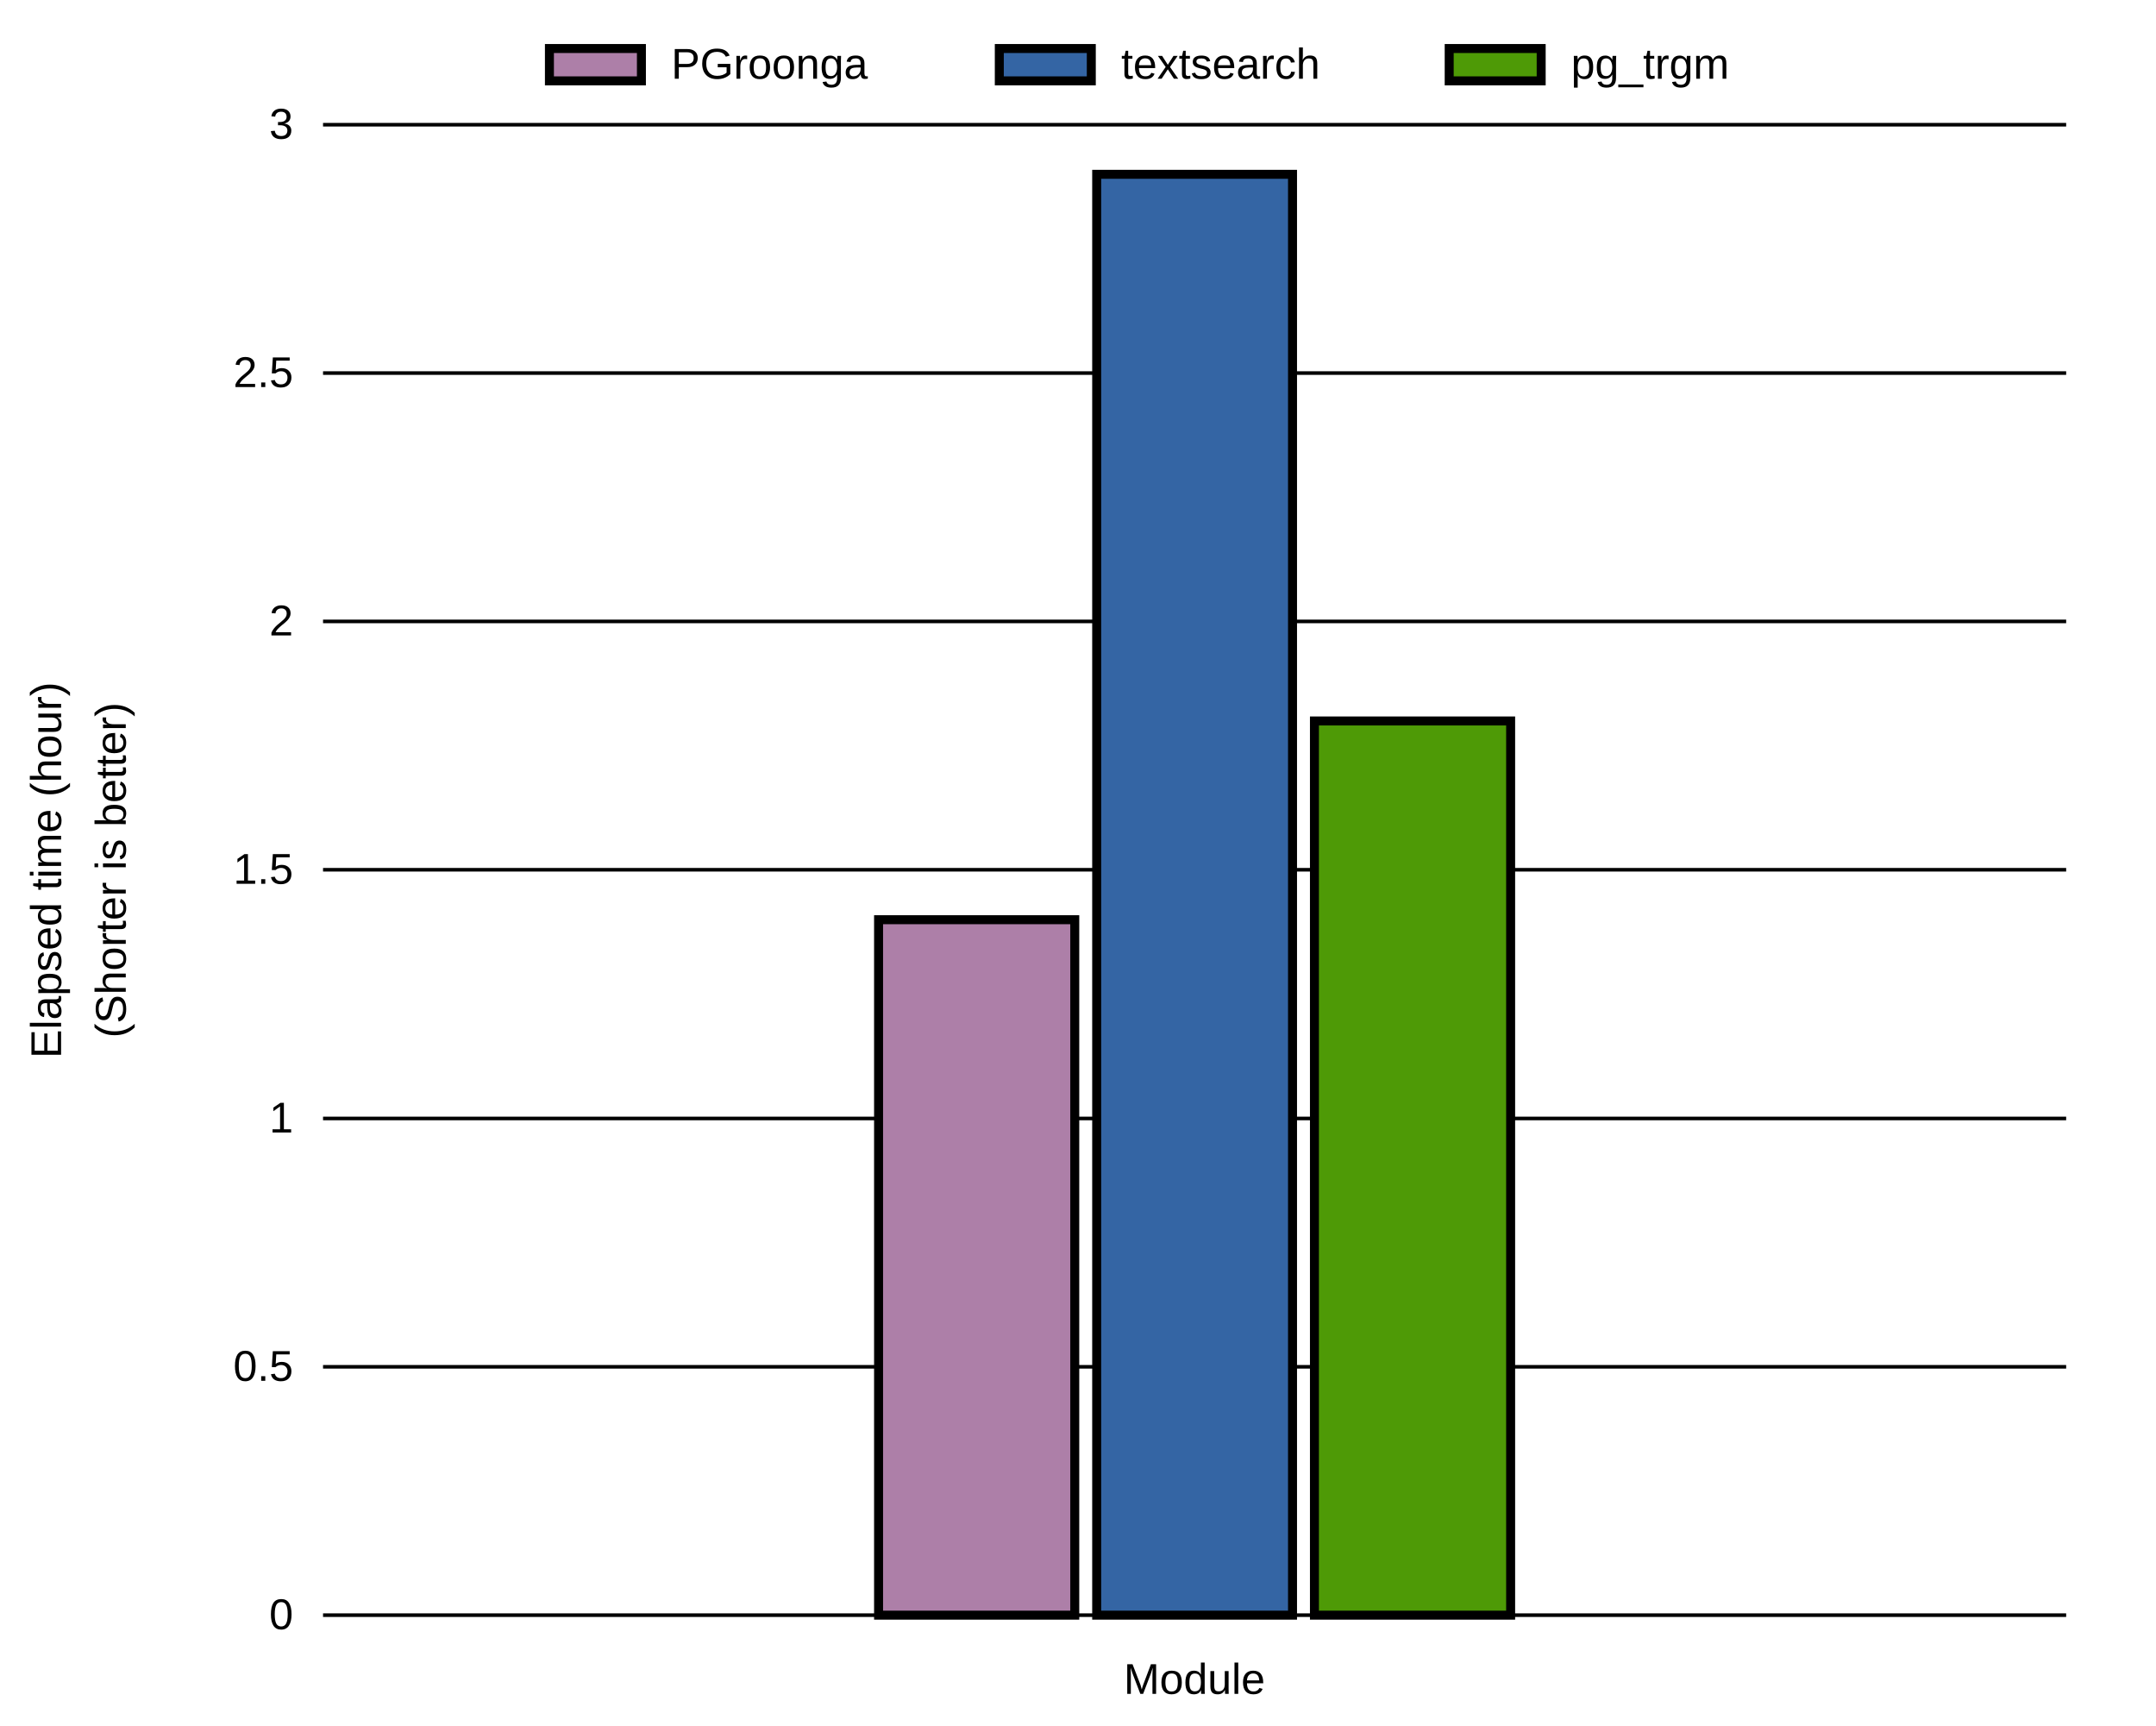
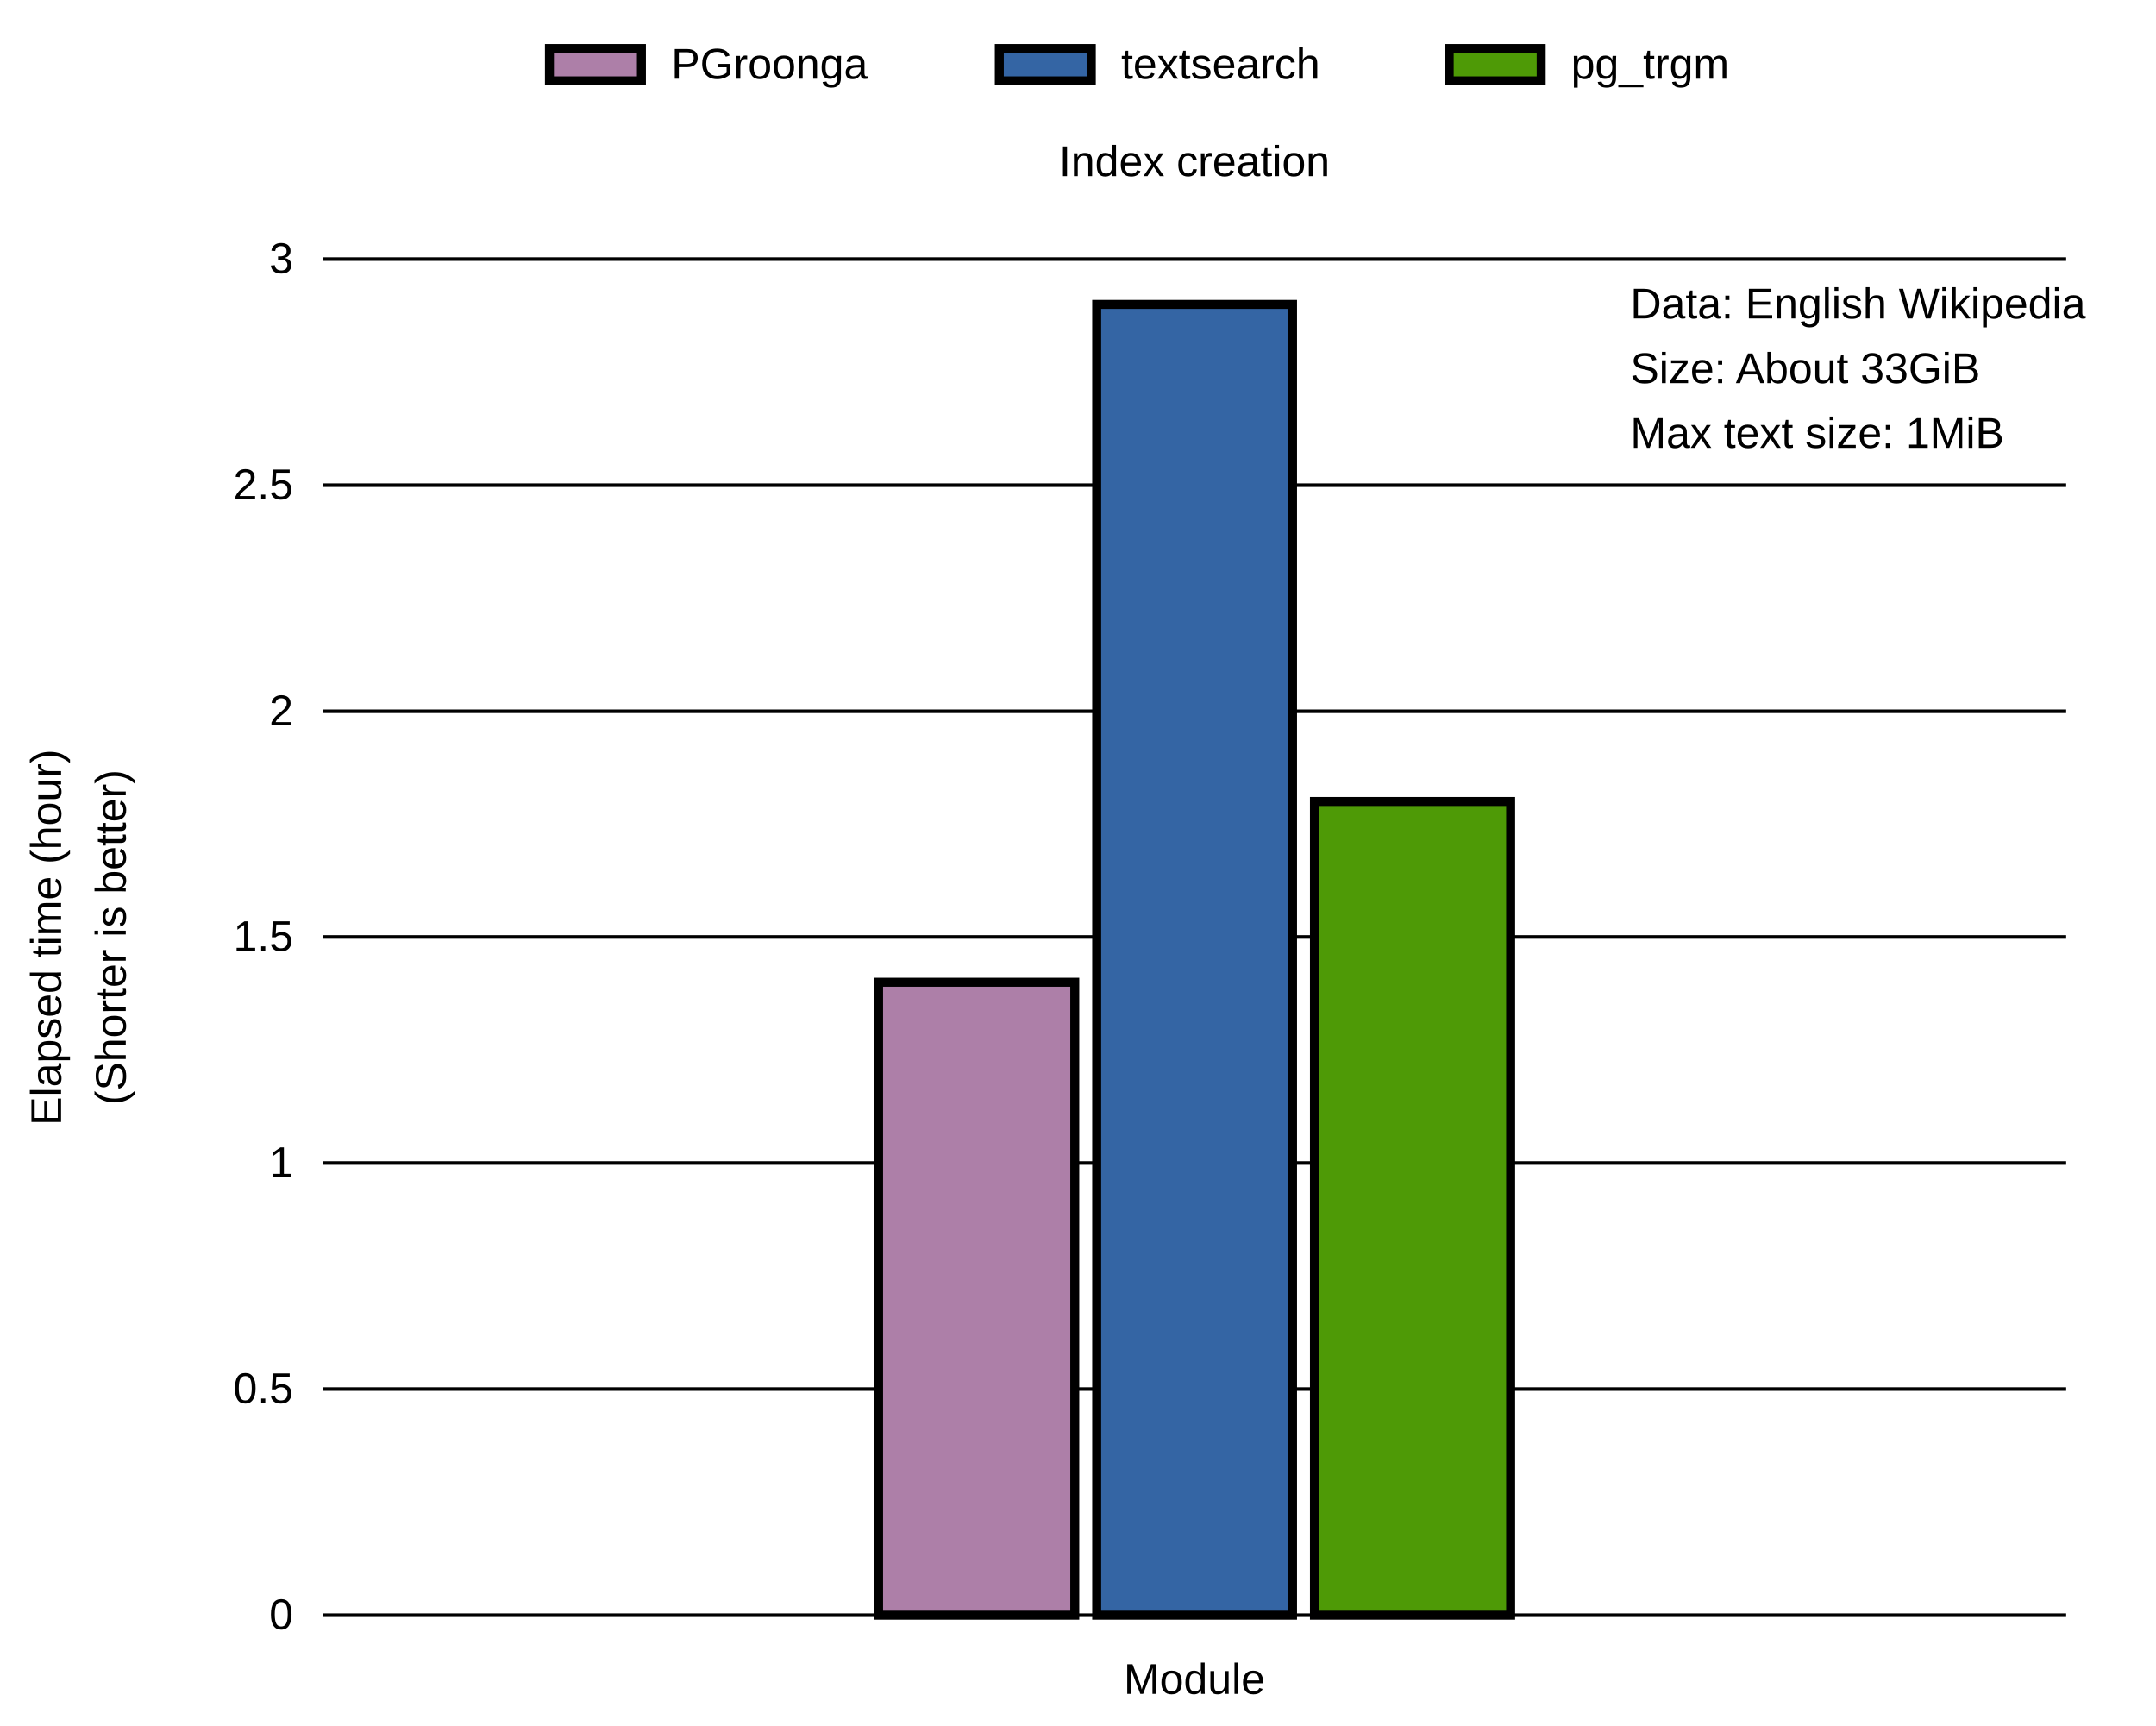
<svg xmlns="http://www.w3.org/2000/svg" xmlns:xlink="http://www.w3.org/1999/xlink" width="600" height="480" viewBox="0 0 600 480">
  <g id="gnuplot_canvas">
    <rect x="0" y="0" width="600" height="480" fill="none" />
    <defs>
      <circle id="gpDot" r="0.5" stroke-width="0.5" />
      <path id="gpPt0" stroke-width="0.222" stroke="currentColor" d="M-1,0 h2 M0,-1 v2" />
      <path id="gpPt1" stroke-width="0.222" stroke="currentColor" d="M-1,-1 L1,1 M1,-1 L-1,1" />
      <path id="gpPt2" stroke-width="0.222" stroke="currentColor" d="M-1,0 L1,0 M0,-1 L0,1 M-1,-1 L1,1 M-1,1 L1,-1" />
      <rect id="gpPt3" stroke-width="0.222" stroke="currentColor" x="-1" y="-1" width="2" height="2" />
      <rect id="gpPt4" stroke-width="0.222" stroke="currentColor" fill="currentColor" x="-1" y="-1" width="2" height="2" />
      <circle id="gpPt5" stroke-width="0.222" stroke="currentColor" cx="0" cy="0" r="1" />
      <use xlink:href="#gpPt5" id="gpPt6" fill="currentColor" stroke="none" />
      <path id="gpPt7" stroke-width="0.222" stroke="currentColor" d="M0,-1.33 L-1.33,0.67 L1.33,0.67 z" />
      <use xlink:href="#gpPt7" id="gpPt8" fill="currentColor" stroke="none" />
      <use xlink:href="#gpPt7" id="gpPt9" stroke="currentColor" transform="rotate(180)" />
      <use xlink:href="#gpPt9" id="gpPt10" fill="currentColor" stroke="none" />
      <use xlink:href="#gpPt3" id="gpPt11" stroke="currentColor" transform="rotate(45)" />
      <use xlink:href="#gpPt11" id="gpPt12" fill="currentColor" stroke="none" />
      <path id="gpPt13" stroke-width="0.222" stroke="currentColor" d="M0,1.330 L1.265,0.411 L0.782,-1.067 L-0.782,-1.076 L-1.265,0.411 z" />
      <use xlink:href="#gpPt13" id="gpPt14" fill="currentColor" stroke="none" />
      <filter id="textbox" filterUnits="objectBoundingBox" x="0" y="0" height="1" width="1">
        <feFlood flood-color="white" flood-opacity="1" result="bgnd" />
        <feComposite in="SourceGraphic" in2="bgnd" operator="atop" />
      </filter>
      <filter id="greybox" filterUnits="objectBoundingBox" x="0" y="0" height="1" width="1">
        <feFlood flood-color="lightgrey" flood-opacity="1" result="grey" />
        <feComposite in="SourceGraphic" in2="grey" operator="atop" />
      </filter>
    </defs>
    <g fill="none" color="white" stroke="currentColor" stroke-width="1.00" stroke-linecap="butt" stroke-linejoin="miter">
</g>
    <g fill="none" color="black" stroke="currentColor" stroke-width="1.00" stroke-linecap="butt" stroke-linejoin="miter">
</g>
    <g fill="none" color="black" stroke="currentColor" stroke-width="1.00" stroke-linecap="butt" stroke-linejoin="miter">
      <path stroke="black" class="gridline" d="M89.9,449.4 L575.0,449.4  " />
    </g>
    <g fill="none" color="black" stroke="currentColor" stroke-width="1.00" stroke-linecap="butt" stroke-linejoin="miter">
      <path stroke="black" d="M89.9,449.4 M575.0,449.4  " />
      <g transform="translate(81.6,453.3)" stroke="none" fill="black" font-family="Arial" font-size="12.00" text-anchor="end">
        <text>
          <tspan font-family="Arial"> 0</tspan>
        </text>
      </g>
    </g>
    <g fill="none" color="black" stroke="currentColor" stroke-width="1.00" stroke-linecap="butt" stroke-linejoin="miter">
</g>
    <g fill="none" color="black" stroke="currentColor" stroke-width="1.00" stroke-linecap="butt" stroke-linejoin="miter">
-       <path stroke="black" class="gridline" d="M89.9,380.3 L575.0,380.3  " />
-     </g>
-     <g fill="none" color="black" stroke="currentColor" stroke-width="1.00" stroke-linecap="butt" stroke-linejoin="miter">
-       <path stroke="black" d="M89.9,380.3 M575.0,380.3  " />
-       <g transform="translate(81.6,384.2)" stroke="none" fill="black" font-family="Arial" font-size="12.00" text-anchor="end">
+       <path stroke="black" class="gridline" d="M89.9,386.5 L575.0,386.5  " />
+     </g>
+     <g fill="none" color="black" stroke="currentColor" stroke-width="1.00" stroke-linecap="butt" stroke-linejoin="miter">
+       <path stroke="black" d="M89.9,386.5 M575.0,386.5  " />
+       <g transform="translate(81.6,390.4)" stroke="none" fill="black" font-family="Arial" font-size="12.00" text-anchor="end">
        <text>
          <tspan font-family="Arial"> 0.5</tspan>
        </text>
      </g>
    </g>
    <g fill="none" color="black" stroke="currentColor" stroke-width="1.00" stroke-linecap="butt" stroke-linejoin="miter">
</g>
    <g fill="none" color="black" stroke="currentColor" stroke-width="1.00" stroke-linecap="butt" stroke-linejoin="miter">
-       <path stroke="black" class="gridline" d="M89.9,311.2 L575.0,311.2  " />
-     </g>
-     <g fill="none" color="black" stroke="currentColor" stroke-width="1.00" stroke-linecap="butt" stroke-linejoin="miter">
-       <path stroke="black" d="M89.9,311.2 M575.0,311.2  " />
-       <g transform="translate(81.6,315.1)" stroke="none" fill="black" font-family="Arial" font-size="12.00" text-anchor="end">
+       <path stroke="black" class="gridline" d="M89.9,323.6 L575.0,323.6  " />
+     </g>
+     <g fill="none" color="black" stroke="currentColor" stroke-width="1.00" stroke-linecap="butt" stroke-linejoin="miter">
+       <path stroke="black" d="M89.9,323.6 M575.0,323.6  " />
+       <g transform="translate(81.6,327.5)" stroke="none" fill="black" font-family="Arial" font-size="12.00" text-anchor="end">
        <text>
          <tspan font-family="Arial"> 1</tspan>
        </text>
      </g>
    </g>
    <g fill="none" color="black" stroke="currentColor" stroke-width="1.00" stroke-linecap="butt" stroke-linejoin="miter">
</g>
    <g fill="none" color="black" stroke="currentColor" stroke-width="1.00" stroke-linecap="butt" stroke-linejoin="miter">
-       <path stroke="black" class="gridline" d="M89.9,242.0 L575.0,242.0  " />
-     </g>
-     <g fill="none" color="black" stroke="currentColor" stroke-width="1.00" stroke-linecap="butt" stroke-linejoin="miter">
-       <path stroke="black" d="M89.9,242.0 M575.0,242.0  " />
-       <g transform="translate(81.6,245.9)" stroke="none" fill="black" font-family="Arial" font-size="12.00" text-anchor="end">
+       <path stroke="black" class="gridline" d="M89.9,260.7 L575.0,260.7  " />
+     </g>
+     <g fill="none" color="black" stroke="currentColor" stroke-width="1.00" stroke-linecap="butt" stroke-linejoin="miter">
+       <path stroke="black" d="M89.9,260.7 M575.0,260.7  " />
+       <g transform="translate(81.6,264.6)" stroke="none" fill="black" font-family="Arial" font-size="12.00" text-anchor="end">
        <text>
          <tspan font-family="Arial"> 1.5</tspan>
        </text>
      </g>
    </g>
    <g fill="none" color="black" stroke="currentColor" stroke-width="1.00" stroke-linecap="butt" stroke-linejoin="miter">
</g>
    <g fill="none" color="black" stroke="currentColor" stroke-width="1.00" stroke-linecap="butt" stroke-linejoin="miter">
-       <path stroke="black" class="gridline" d="M89.9,172.9 L575.0,172.9  " />
-     </g>
-     <g fill="none" color="black" stroke="currentColor" stroke-width="1.00" stroke-linecap="butt" stroke-linejoin="miter">
-       <path stroke="black" d="M89.9,172.9 M575.0,172.9  " />
-       <g transform="translate(81.6,176.8)" stroke="none" fill="black" font-family="Arial" font-size="12.00" text-anchor="end">
+       <path stroke="black" class="gridline" d="M89.9,197.9 L575.0,197.9  " />
+     </g>
+     <g fill="none" color="black" stroke="currentColor" stroke-width="1.00" stroke-linecap="butt" stroke-linejoin="miter">
+       <path stroke="black" d="M89.9,197.9 M575.0,197.9  " />
+       <g transform="translate(81.6,201.8)" stroke="none" fill="black" font-family="Arial" font-size="12.00" text-anchor="end">
        <text>
          <tspan font-family="Arial"> 2</tspan>
        </text>
      </g>
    </g>
    <g fill="none" color="black" stroke="currentColor" stroke-width="1.00" stroke-linecap="butt" stroke-linejoin="miter">
</g>
    <g fill="none" color="black" stroke="currentColor" stroke-width="1.00" stroke-linecap="butt" stroke-linejoin="miter">
-       <path stroke="black" class="gridline" d="M89.9,103.8 L575.0,103.8  " />
-     </g>
-     <g fill="none" color="black" stroke="currentColor" stroke-width="1.00" stroke-linecap="butt" stroke-linejoin="miter">
-       <path stroke="black" d="M89.9,103.8 M575.0,103.8  " />
-       <g transform="translate(81.6,107.7)" stroke="none" fill="black" font-family="Arial" font-size="12.00" text-anchor="end">
+       <path stroke="black" class="gridline" d="M89.9,135.0 L575.0,135.0  " />
+     </g>
+     <g fill="none" color="black" stroke="currentColor" stroke-width="1.00" stroke-linecap="butt" stroke-linejoin="miter">
+       <path stroke="black" d="M89.9,135.0 M575.0,135.0  " />
+       <g transform="translate(81.6,138.9)" stroke="none" fill="black" font-family="Arial" font-size="12.00" text-anchor="end">
        <text>
          <tspan font-family="Arial"> 2.5</tspan>
        </text>
      </g>
    </g>
    <g fill="none" color="black" stroke="currentColor" stroke-width="1.00" stroke-linecap="butt" stroke-linejoin="miter">
</g>
    <g fill="none" color="black" stroke="currentColor" stroke-width="1.00" stroke-linecap="butt" stroke-linejoin="miter">
-       <path stroke="black" class="gridline" d="M89.9,34.7 L575.0,34.7  " />
-     </g>
-     <g fill="none" color="black" stroke="currentColor" stroke-width="1.00" stroke-linecap="butt" stroke-linejoin="miter">
-       <path stroke="black" d="M89.9,34.7 M575.0,34.7  " />
-       <g transform="translate(81.6,38.6)" stroke="none" fill="black" font-family="Arial" font-size="12.00" text-anchor="end">
+       <path stroke="black" class="gridline" d="M89.9,72.1 L575.0,72.1  " />
+     </g>
+     <g fill="none" color="black" stroke="currentColor" stroke-width="1.00" stroke-linecap="butt" stroke-linejoin="miter">
+       <path stroke="black" d="M89.9,72.1 M575.0,72.1  " />
+       <g transform="translate(81.6,76.0)" stroke="none" fill="black" font-family="Arial" font-size="12.00" text-anchor="end">
        <text>
          <tspan font-family="Arial"> 3</tspan>
        </text>
      </g>
    </g>
    <g fill="none" color="black" stroke="currentColor" stroke-width="1.00" stroke-linecap="butt" stroke-linejoin="miter">
- </g>
-     <g fill="none" color="black" stroke="currentColor" stroke-width="1.00" stroke-linecap="butt" stroke-linejoin="miter">
-       <g transform="translate(17.0,242.1) rotate(270)" stroke="none" fill="black" font-family="Arial" font-size="12.00" text-anchor="middle">
+       <g transform="translate(453.7,88.6)" stroke="none" fill="black" font-family="Arial" font-size="12.00" text-anchor="start">
+         <text>
+           <tspan font-family="Arial">Data: English Wikipedia</tspan>
+         </text>
+       </g>
+       <g transform="translate(453.7,106.6)" stroke="none" fill="black" font-family="Arial" font-size="12.00" text-anchor="start">
+         <text>
+           <tspan font-family="Arial">Size: About 33GiB</tspan>
+         </text>
+       </g>
+       <g transform="translate(453.7,124.6)" stroke="none" fill="black" font-family="Arial" font-size="12.00" text-anchor="start">
+         <text>
+           <tspan font-family="Arial">Max text size: 1MiB</tspan>
+         </text>
+       </g>
+     </g>
+     <g fill="none" color="black" stroke="currentColor" stroke-width="1.00" stroke-linecap="butt" stroke-linejoin="miter">
+       <g transform="translate(17.0,260.8) rotate(270)" stroke="none" fill="black" font-family="Arial" font-size="12.00" text-anchor="middle">
        <text>
          <tspan font-family="Arial">Elapsed time (hour)</tspan>
        </text>
      </g>
-       <g transform="translate(35.0,242.1) rotate(270)" stroke="none" fill="black" font-family="Arial" font-size="12.00" text-anchor="middle">
+       <g transform="translate(35.0,260.8) rotate(270)" stroke="none" fill="black" font-family="Arial" font-size="12.00" text-anchor="middle">
        <text>
          <tspan font-family="Arial">(Shorter is better)</tspan>
        </text>
      </g>
    </g>
    <g fill="none" color="black" stroke="currentColor" stroke-width="1.00" stroke-linecap="butt" stroke-linejoin="miter">
      <g transform="translate(332.4,471.3)" stroke="none" fill="black" font-family="Arial" font-size="12.00" text-anchor="middle">
        <text>
          <tspan font-family="Arial">Module</tspan>
        </text>
      </g>
    </g>
    <g fill="none" color="black" stroke="currentColor" stroke-width="1.00" stroke-linecap="butt" stroke-linejoin="miter">
- </g>
+       <g transform="translate(332.4,49.0)" stroke="none" fill="black" font-family="Arial" font-size="12.00" text-anchor="middle">
+         <text>
+           <tspan font-family="Arial">Index creation</tspan>
+         </text>
+       </g>
+     </g>
    <g id="gnuplot_plot_1">
-       <g fill="none" color="white" stroke="currentColor" stroke-width="2.50" stroke-linecap="butt" stroke-linejoin="miter">
+       <g fill="none" color="white" stroke="black" stroke-width="2.50" stroke-linecap="butt" stroke-linejoin="miter">
</g>
      <g fill="none" color="black" stroke="currentColor" stroke-width="2.50" stroke-linecap="butt" stroke-linejoin="miter">
        <g transform="translate(186.8,21.9)" stroke="none" fill="black" font-family="Arial" font-size="12.00" text-anchor="start">
          <text>
            <tspan font-family="Arial">PGroonga</tspan>
          </text>
        </g>
      </g>
      <g fill="none" color="black" stroke="currentColor" stroke-width="2.50" stroke-linecap="butt" stroke-linejoin="miter">
        <g stroke="none" shape-rendering="crispEdges">
          <polygon fill="rgb(173, 127, 168)" points="152.9,22.5 178.5,22.5 178.5,13.5 152.9,13.5 " />
        </g>
        <path stroke="black" d="M152.9,22.5 L178.5,22.5 L178.5,13.5 L152.9,13.5 L152.9,22.5 Z  " />
      </g>
      <g fill="none" color="black" stroke="currentColor" stroke-width="2.50" stroke-linecap="butt" stroke-linejoin="miter">
        <g stroke="none" shape-rendering="crispEdges">
-           <polygon fill="rgb(173, 127, 168)" points="244.5,449.4 299.2,449.4 299.2,255.8 244.5,255.8 " />
-         </g>
-         <path stroke="black" d="M244.5,449.4 L244.5,255.9 L299.1,255.9 L299.1,449.4 L244.5,449.4 Z  " />
+           <polygon fill="rgb(173, 127, 168)" points="244.5,449.4 299.2,449.4 299.2,273.2 244.5,273.2 " />
+         </g>
+         <path stroke="black" d="M244.5,449.4 L244.5,273.3 L299.1,273.3 L299.1,449.4 L244.5,449.4 Z  " />
      </g>
      <g fill="none" color="black" stroke="currentColor" stroke-width="2.50" stroke-linecap="butt" stroke-linejoin="miter">
</g>
    </g>
    <g id="gnuplot_plot_2">
      <g fill="none" color="black" stroke="currentColor" stroke-width="2.50" stroke-linecap="butt" stroke-linejoin="miter">
        <g transform="translate(312.0,21.9)" stroke="none" fill="black" font-family="Arial" font-size="12.00" text-anchor="start">
          <text>
            <tspan font-family="Arial">textsearch</tspan>
          </text>
        </g>
      </g>
      <g fill="none" color="black" stroke="currentColor" stroke-width="2.50" stroke-linecap="butt" stroke-linejoin="miter">
        <g stroke="none" shape-rendering="crispEdges">
          <polygon fill="rgb( 52, 101, 164)" points="278.1,22.5 303.7,22.5 303.7,13.5 278.1,13.5 " />
        </g>
        <path stroke="black" d="M278.1,22.5 L303.7,22.5 L303.7,13.5 L278.1,13.5 L278.1,22.5 Z  " />
      </g>
      <g fill="none" color="black" stroke="currentColor" stroke-width="2.50" stroke-linecap="butt" stroke-linejoin="miter">
        <g stroke="none" shape-rendering="crispEdges">
-           <polygon fill="rgb( 52, 101, 164)" points="305.2,449.4 359.8,449.4 359.8,48.4 305.2,48.4 " />
-         </g>
-         <path stroke="black" d="M305.2,449.4 L305.2,48.5 L359.7,48.5 L359.7,449.4 L305.2,449.4 Z  " />
+           <polygon fill="rgb( 52, 101, 164)" points="305.2,449.4 359.8,449.4 359.8,84.6 305.2,84.6 " />
+         </g>
+         <path stroke="black" d="M305.2,449.4 L305.2,84.7 L359.7,84.7 L359.7,449.4 L305.2,449.4 Z  " />
      </g>
      <g fill="none" color="black" stroke="currentColor" stroke-width="2.50" stroke-linecap="butt" stroke-linejoin="miter">
</g>
    </g>
    <g id="gnuplot_plot_3">
      <g fill="none" color="black" stroke="currentColor" stroke-width="2.50" stroke-linecap="butt" stroke-linejoin="miter">
        <g transform="translate(437.2,21.9)" stroke="none" fill="black" font-family="Arial" font-size="12.00" text-anchor="start">
          <text>
            <tspan font-family="Arial">pg_trgm</tspan>
          </text>
        </g>
      </g>
      <g fill="none" color="black" stroke="currentColor" stroke-width="2.50" stroke-linecap="butt" stroke-linejoin="miter">
        <g stroke="none" shape-rendering="crispEdges">
          <polygon fill="rgb( 78, 154,   6)" points="403.3,22.5 428.9,22.5 428.9,13.5 403.3,13.5 " />
        </g>
        <path stroke="black" d="M403.3,22.5 L428.9,22.5 L428.9,13.5 L403.3,13.5 L403.3,22.5 Z  " />
      </g>
      <g fill="none" color="black" stroke="currentColor" stroke-width="2.50" stroke-linecap="butt" stroke-linejoin="miter">
        <g stroke="none" shape-rendering="crispEdges">
-           <polygon fill="rgb( 78, 154,   6)" points="365.8,449.4 420.5,449.4 420.5,200.5 365.8,200.5 " />
-         </g>
-         <path stroke="black" d="M365.8,449.4 L365.8,200.6 L420.4,200.6 L420.4,449.4 L365.8,449.4 Z  " />
+           <polygon fill="rgb( 78, 154,   6)" points="365.8,449.4 420.5,449.4 420.5,222.9 365.8,222.9 " />
+         </g>
+         <path stroke="black" d="M365.8,449.4 L365.8,223.0 L420.4,223.0 L420.4,449.4 L365.8,449.4 Z  " />
      </g>
      <g fill="none" color="black" stroke="currentColor" stroke-width="2.50" stroke-linecap="butt" stroke-linejoin="miter">
</g>
    </g>
    <g fill="none" color="white" stroke="rgb( 78, 154,   6)" stroke-width="2.00" stroke-linecap="butt" stroke-linejoin="miter">
</g>
    <g fill="none" color="black" stroke="currentColor" stroke-width="2.00" stroke-linecap="butt" stroke-linejoin="miter">
</g>
    <g fill="none" color="black" stroke="black" stroke-width="1.00" stroke-linecap="butt" stroke-linejoin="miter">
</g>
    <g fill="none" color="black" stroke="currentColor" stroke-width="1.00" stroke-linecap="butt" stroke-linejoin="miter">
</g>
  </g>
</svg>
